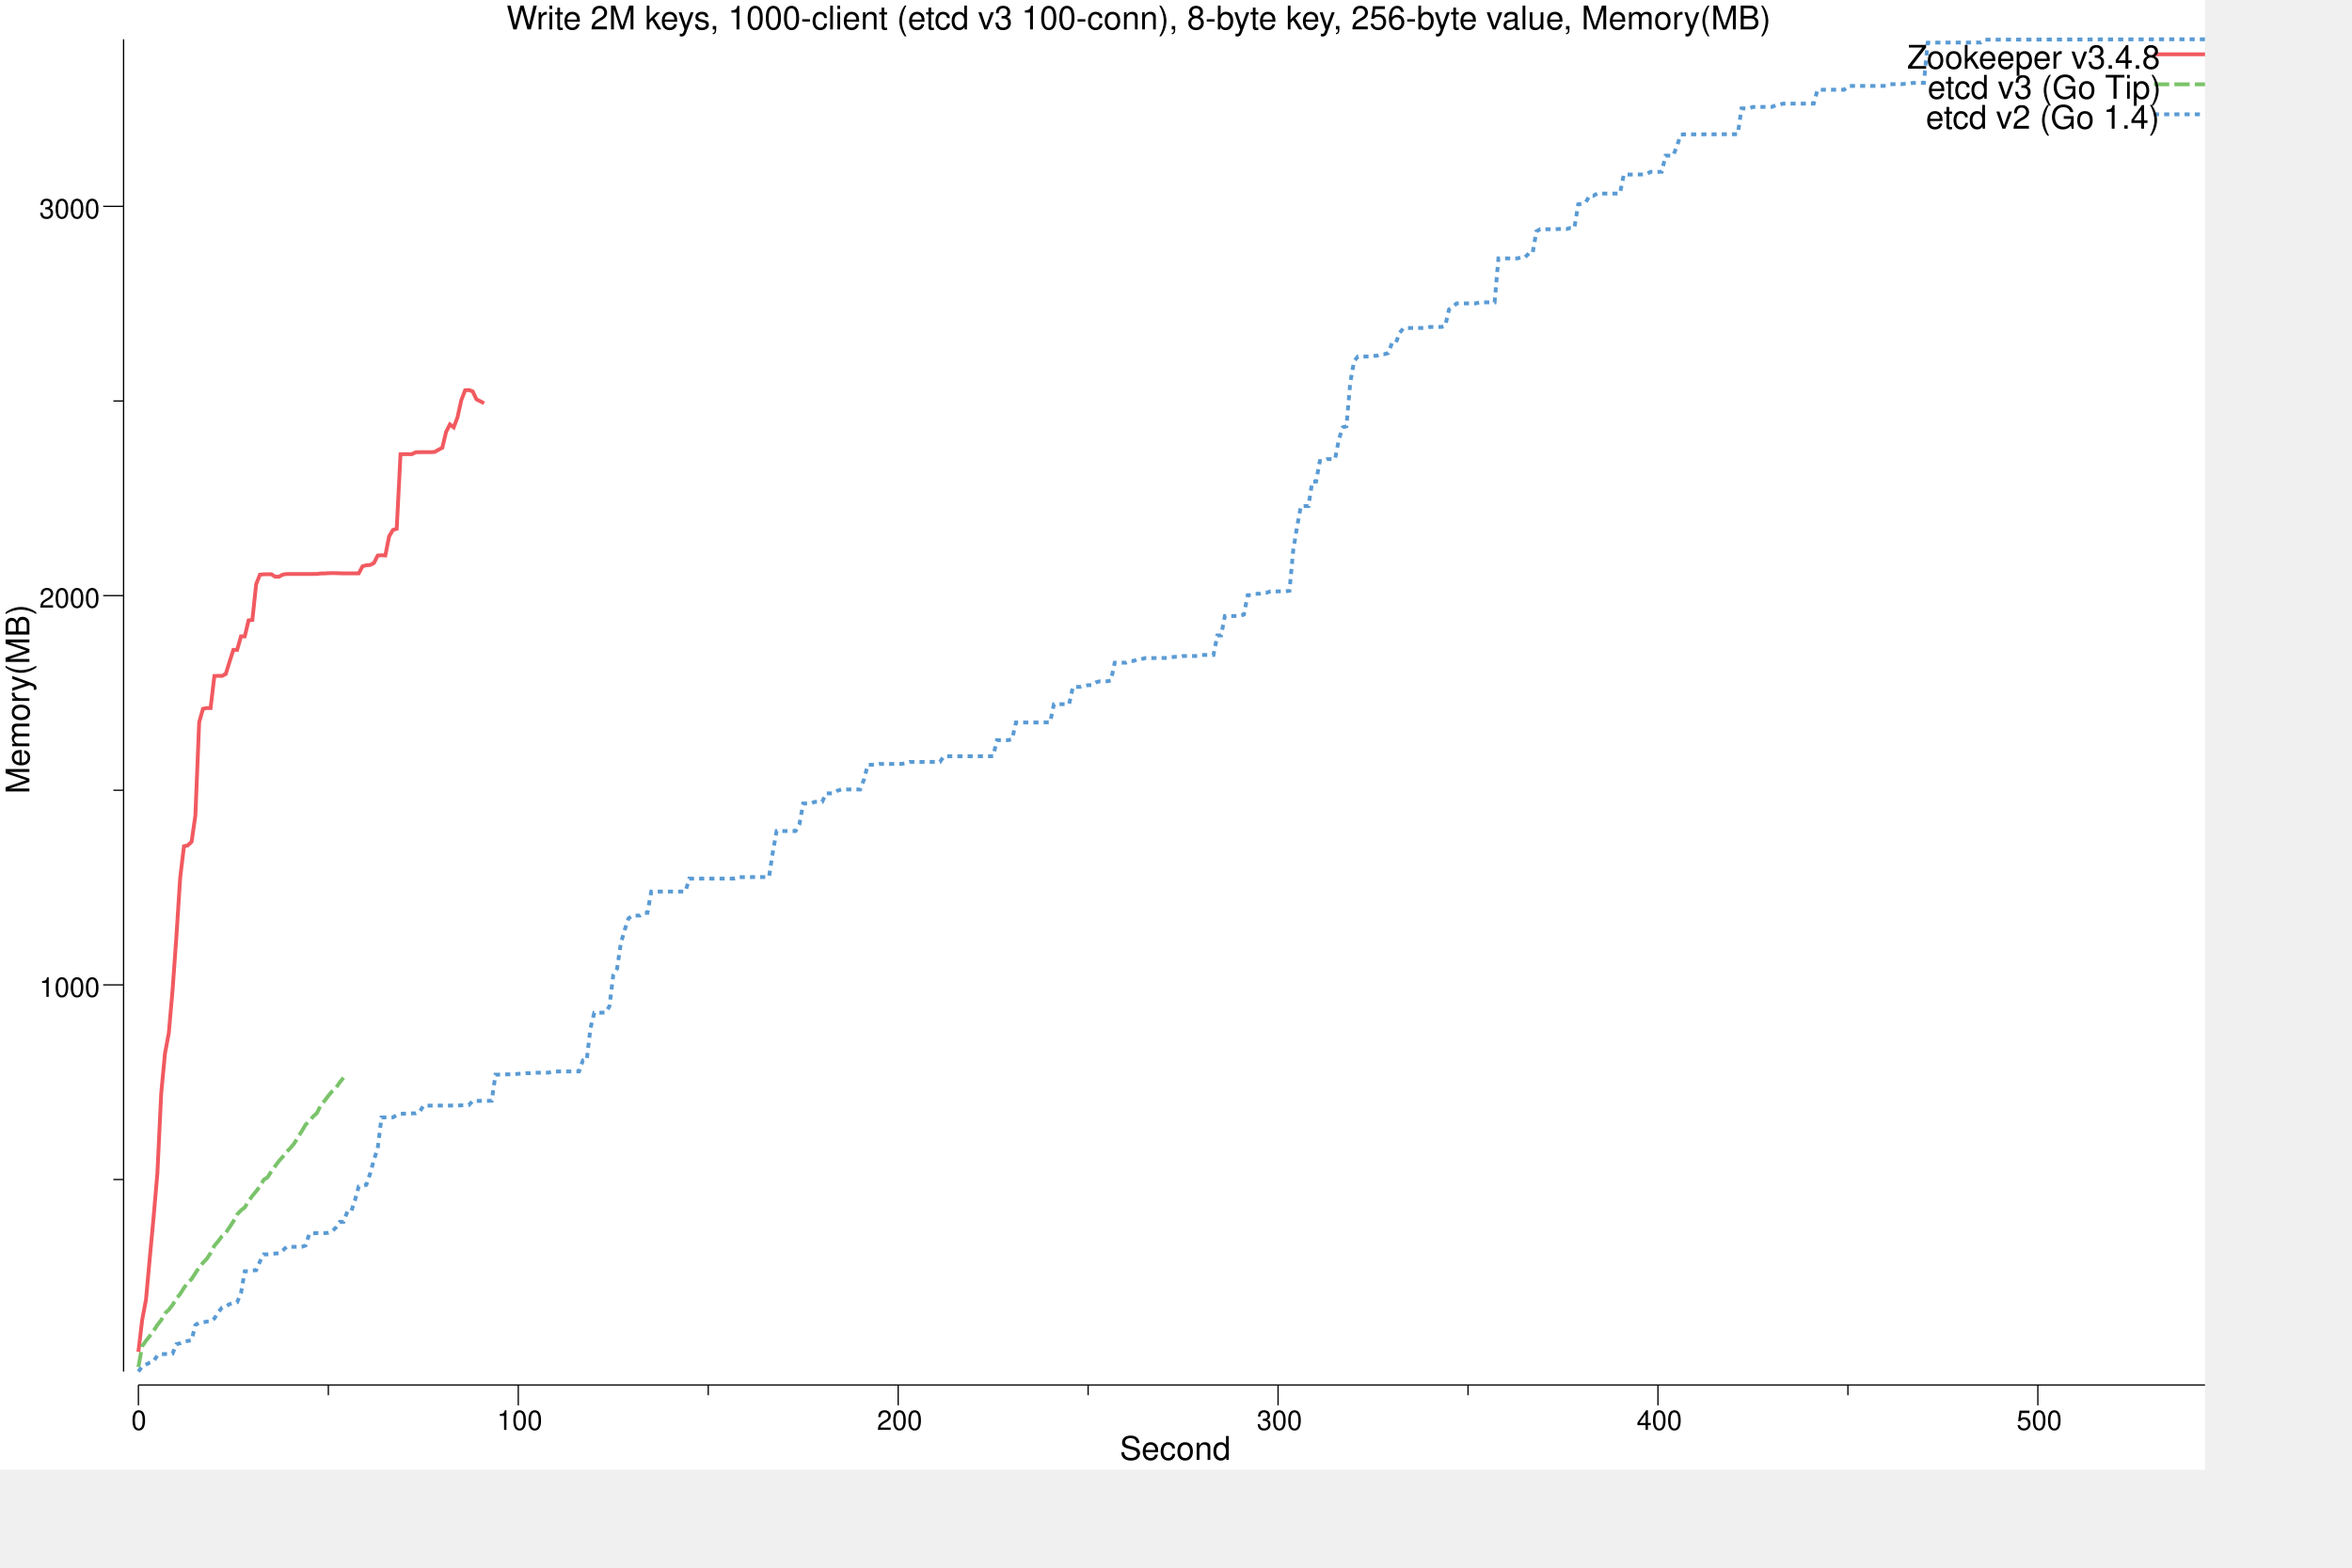
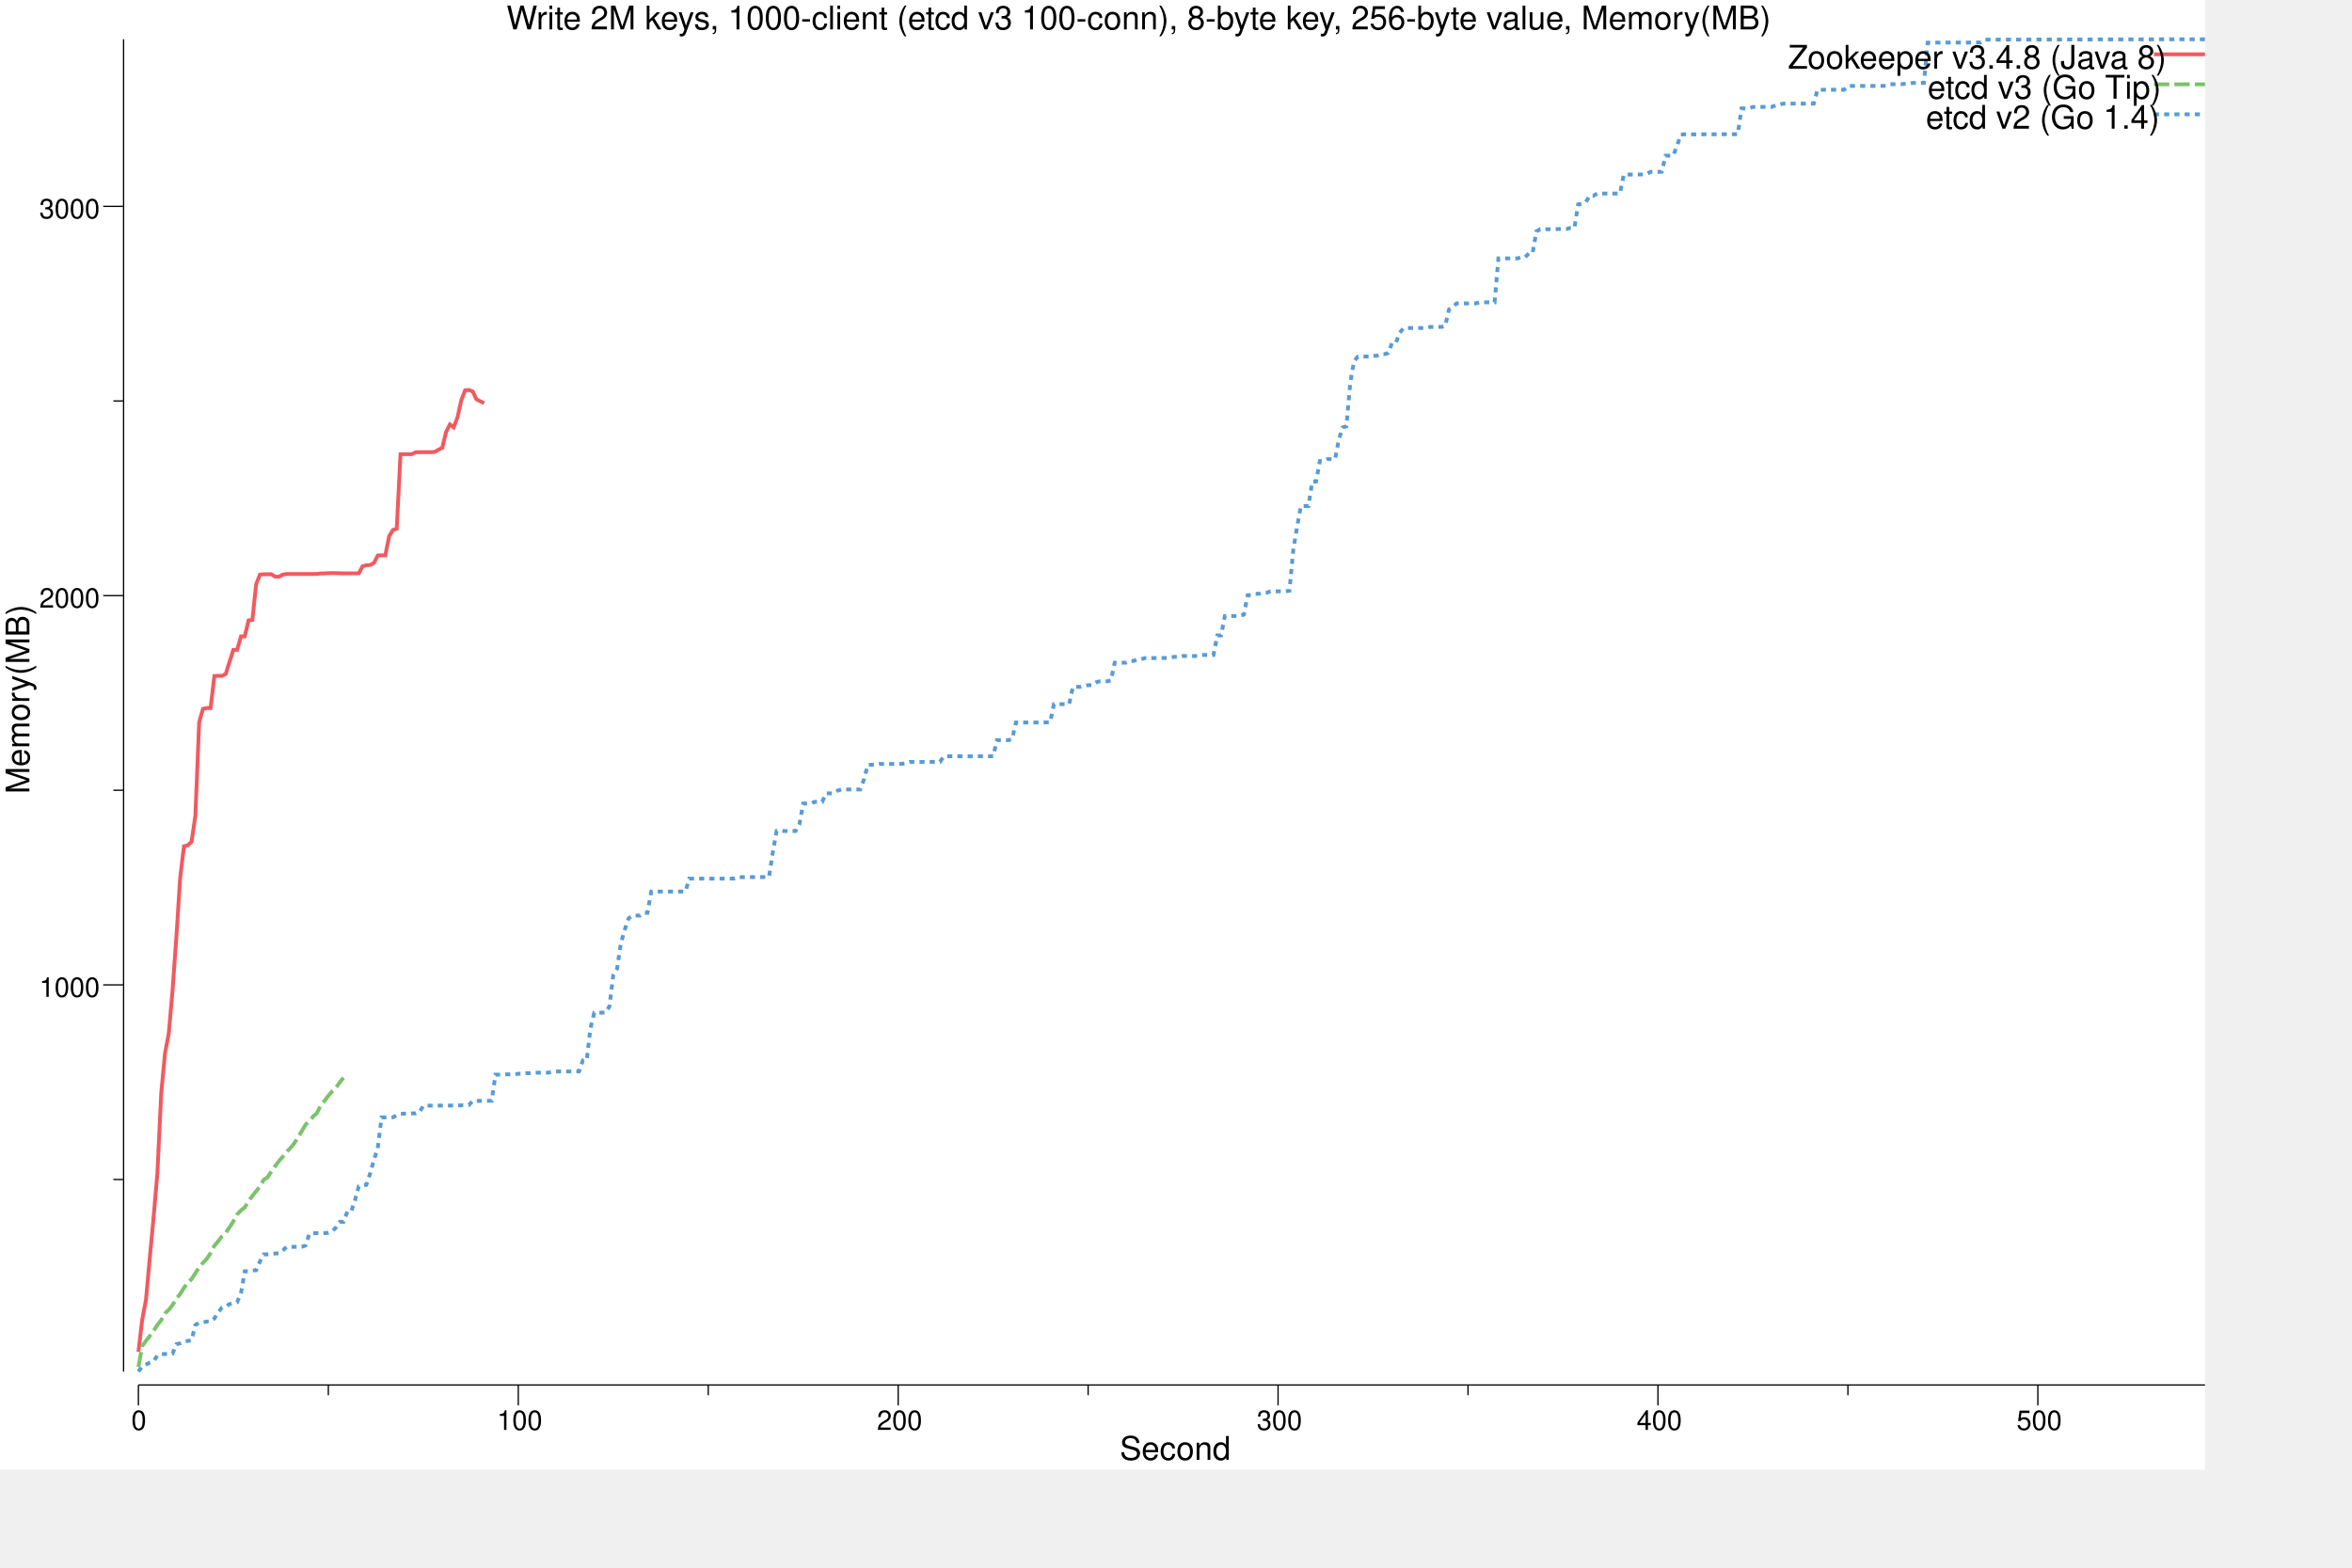
<svg xmlns="http://www.w3.org/2000/svg" width="12in" height="8in">
  <g transform="scale(1, -1) translate(0, -720)">
    <path d="M0,0L1080,0L1080,720L0,720Z" style="fill:#FFFFFF" />
    <text x="248.08" y="-705.6" transform="scale(1, -1)" style="font-family:Helvetica;font-weight:normal;font-style:normal;font-size:12pt">Write 2M keys, 1000-client (etcd v3 100-conn), 8-byte key, 256-byte value, Memory(MB)</text>
    <text x="548.46" y="-4.849" transform="scale(1, -1)" style="font-family:Helvetica;font-weight:normal;font-style:normal;font-size:12pt">Second</text>
    <text x="64.31" y="-19.498" transform="scale(1, -1)" style="font-family:Helvetica;font-weight:normal;font-style:normal;font-size:10pt">0</text>
    <text x="243.43" y="-19.498" transform="scale(1, -1)" style="font-family:Helvetica;font-weight:normal;font-style:normal;font-size:10pt">100</text>
    <text x="429.5" y="-19.498" transform="scale(1, -1)" style="font-family:Helvetica;font-weight:normal;font-style:normal;font-size:10pt">200</text>
    <text x="615.56" y="-19.498" transform="scale(1, -1)" style="font-family:Helvetica;font-weight:normal;font-style:normal;font-size:10pt">300</text>
    <text x="801.63" y="-19.498" transform="scale(1, -1)" style="font-family:Helvetica;font-weight:normal;font-style:normal;font-size:10pt">400</text>
    <text x="987.7" y="-19.498" transform="scale(1, -1)" style="font-family:Helvetica;font-weight:normal;font-style:normal;font-size:10pt">500</text>
    <path d="M67.786,31.498L67.786,41.498" style="fill:none;stroke:#000000;stroke-width:0.625" />
    <path d="M253.85,31.498L253.85,41.498" style="fill:none;stroke:#000000;stroke-width:0.625" />
    <path d="M439.92,31.498L439.92,41.498" style="fill:none;stroke:#000000;stroke-width:0.625" />
    <path d="M625.99,31.498L625.99,41.498" style="fill:none;stroke:#000000;stroke-width:0.625" />
    <path d="M812.06,31.498L812.06,41.498" style="fill:none;stroke:#000000;stroke-width:0.625" />
    <path d="M998.13,31.498L998.13,41.498" style="fill:none;stroke:#000000;stroke-width:0.625" />
    <path d="M160.82,36.498L160.82,41.498" style="fill:none;stroke:#000000;stroke-width:0.625" />
    <path d="M346.89,36.498L346.89,41.498" style="fill:none;stroke:#000000;stroke-width:0.625" />
    <path d="M532.96,36.498L532.96,41.498" style="fill:none;stroke:#000000;stroke-width:0.625" />
    <path d="M719.03,36.498L719.03,41.498" style="fill:none;stroke:#000000;stroke-width:0.625" />
    <path d="M905.1,36.498L905.1,41.498" style="fill:none;stroke:#000000;stroke-width:0.625" />
    <path d="M67.786,41.498L1080,41.498" style="fill:none;stroke:#000000;stroke-width:0.625" />
    <g transform="rotate(90)">
      <text x="331.08" y="14.399" transform="scale(1, -1)" style="font-family:Helvetica;font-weight:normal;font-style:normal;font-size:12pt">Memory(MB)</text>
    </g>
    <text x="19.248" y="-231.63" transform="scale(1, -1)" style="font-family:Helvetica;font-weight:normal;font-style:normal;font-size:10pt">1000</text>
    <text x="19.248" y="-422.33" transform="scale(1, -1)" style="font-family:Helvetica;font-weight:normal;font-style:normal;font-size:10pt">2000</text>
    <text x="19.248" y="-613.03" transform="scale(1, -1)" style="font-family:Helvetica;font-weight:normal;font-style:normal;font-size:10pt">3000</text>
    <path d="M50.529,237.51L60.529,237.51" style="fill:none;stroke:#000000;stroke-width:0.625" />
    <path d="M50.529,428.21L60.529,428.21" style="fill:none;stroke:#000000;stroke-width:0.625" />
    <path d="M50.529,618.91L60.529,618.91" style="fill:none;stroke:#000000;stroke-width:0.625" />
    <path d="M55.529,142.16L60.529,142.16" style="fill:none;stroke:#000000;stroke-width:0.625" />
    <path d="M55.529,332.86L60.529,332.86" style="fill:none;stroke:#000000;stroke-width:0.625" />
    <path d="M55.529,523.56L60.529,523.56" style="fill:none;stroke:#000000;stroke-width:0.625" />
    <path d="M60.529,48.06L60.529,700.75" style="fill:none;stroke:#000000;stroke-width:0.625" />
    <path d="M67.786,57.714L69.646,73.416L71.507,83.298L73.368,103.75L75.228,123.65L77.089,145.2L78.95,184.2L80.81,203.96L82.671,213.83L84.532,235.08L86.393,261.08L88.253,290.05L90.114,305.44L91.975,305.85L93.835,307.63L95.696,320.47L97.557,366.2L99.417,372.75L101.28,373.13L103.14,373.13L105,388.82L106.86,388.92L108.72,388.87L110.58,389.82L112.44,395.84L114.3,401.63L116.16,401.63L118.02,408.23L119.88,408.23L121.75,416.08L123.61,416.3L125.47,433.86L127.33,438.48L129.19,438.66L131.05,438.69L132.91,438.69L134.77,437.48L136.63,437.48L138.49,438.49L140.35,438.8L142.21,438.8L144.07,438.8L145.93,438.8L147.8,438.8L149.66,438.8L151.52,438.8L153.38,438.82L155.24,438.84L157.1,439.06L158.96,439.1L160.82,439.2L162.68,439.25L164.54,439.22L166.4,439.16L168.26,439.1L170.12,439.1L171.98,439.1L173.84,439.1L175.71,439.1L177.57,442.56L179.43,443.09L181.29,443.22L183.15,444.19L185.01,447.84L186.87,447.99L188.73,447.87L190.59,457.25L192.45,460.37L194.31,460.94L196.17,497.47L198.03,497.5L199.89,497.5L201.76,497.51L203.62,498.44L205.48,498.48L207.34,498.48L209.2,498.48L211.06,498.48L212.92,498.62L214.78,499.68L216.64,500.65L218.5,508.43L220.36,512.08L222.22,510.64L224.08,515.52L225.94,523.92L227.8,528.8L229.67,528.93L231.53,528.22L233.39,524.34L235.25,523.43L237.11,522.44" style="fill:none;stroke:#F15A60;stroke-width:1.875" />
    <path d="M67.786,50.271L69.646,60.545L71.507,63.152L73.368,65.485L75.228,68.006L77.089,70.931L78.95,73.271L80.81,76.618L82.671,78.326L84.532,80.723L86.393,83.855L88.253,86.111L90.114,89.087L91.975,91.668L93.835,93.39L95.696,96.279L97.557,99.08L99.417,101.37L101.28,103.29L103.14,106.12L105,109.74L106.86,111.91L108.72,114.39L110.58,116.07L112.44,118.79L114.3,121.67L116.16,125.09L118.02,127.04L119.88,128.51L121.75,131.53L123.61,134.15L125.47,136.42L127.33,138.83L129.19,142.06L131.05,143.23L132.91,146.16L134.77,148.73L136.63,151.23L138.49,153.29L140.35,155.68L142.21,157.57L144.07,159.79L145.93,162.84L147.8,165.82L149.66,169.01L151.52,170.8L153.38,173.04L155.24,174.72L157.1,178.53L158.96,180.68L160.82,183.19L162.68,185.36L164.54,187.02L166.4,189.77L168.26,192.06" style="fill:none;stroke:#7AC36A;stroke-width:1.875;stroke-dasharray:7.5,2.5" />
    <path d="M67.786,48.06L69.646,50.576L71.507,51.51L73.368,52.469L75.228,53.12L77.089,55.974L78.95,56.579L80.81,56.678L82.671,56.728L84.532,56.905L86.393,61.476L88.253,61.943L90.114,62.901L91.975,63.068L93.835,63.412L95.696,70.916L97.557,71.951L99.417,72.169L101.28,72.55L103.14,72.567L105,74.079L106.86,77.098L108.72,79.408L110.58,80.006L112.44,81.122L114.3,81.616L116.16,82.077L118.02,86.423L119.88,97.232L121.75,97.232L123.61,97.629L125.47,97.736L127.33,102.05L129.19,105.49L131.05,105.49L132.91,105.71L134.77,105.91L136.63,106.03L138.49,107.41L140.35,109.15L142.21,109.17L144.07,109.17L145.93,109.19L147.8,109.19L149.66,109.83L151.52,115.61L153.38,115.82L155.24,115.9L157.1,115.9L158.96,115.9L160.82,116.08L162.68,116.76L164.54,118.65L166.4,121.43L168.26,121.43L170.12,126.39L171.98,126.41L173.84,131.91L175.71,138.78L177.57,139.19L179.43,139.55L181.29,145.06L183.15,151.83L185.01,157.44L186.87,172.59L188.73,172.59L190.59,172.59L192.45,172.61L194.31,173.74L196.17,174.36L198.03,174.43L199.89,174.45L201.76,174.58L203.62,174.58L205.48,175.13L207.34,178.33L209.2,178.37L211.06,178.37L212.92,178.37L214.78,178.38L216.64,178.38L218.5,178.4L220.36,178.4L222.22,178.41L224.08,178.41L225.94,178.51L227.8,178.54L229.67,178.65L231.53,180.67L233.39,180.68L235.25,180.68L237.11,180.72L238.97,180.72L240.83,180.75L242.69,193.54L244.55,193.55L246.41,193.55L248.27,193.69L250.13,193.69L251.99,193.69L253.85,193.96L255.72,193.96L257.58,194.24L259.44,194.24L261.3,194.5L263.16,194.5L265.02,194.5L266.88,194.5L268.74,194.53L270.6,195.06L272.46,195.08L274.32,195.11L276.18,195.11L278.04,195.11L279.9,195.11L281.76,195.11L283.63,195.14L285.49,200.52L287.35,200.58L289.21,216.26L291.07,223.87L292.93,223.87L294.79,223.91L296.65,223.91L298.51,227.05L300.37,242.29L302.23,245.42L304.09,257.95L305.95,264.37L307.81,270.01L309.68,271.45L311.54,271.46L313.4,271.46L315.26,272.81L317.12,272.81L318.98,283.23L320.84,283.23L322.7,283.23L324.56,283.23L326.42,283.23L328.28,283.23L330.14,283.23L332,283.23L333.86,283.23L335.72,283.26L337.59,289.57L339.45,289.57L341.31,289.57L343.17,289.57L345.03,289.57L346.89,289.57L348.75,289.58L350.61,289.58L352.47,289.58L354.33,289.58L356.19,289.58L358.05,289.58L359.91,289.63L361.77,290.28L363.64,290.3L365.5,290.3L367.36,290.3L369.22,290.34L371.08,290.34L372.94,290.34L374.8,290.34L376.66,290.34L378.52,302.5L380.38,312.88L382.24,312.88L384.1,312.88L385.96,312.9L387.82,312.9L389.68,312.9L391.55,316.18L393.41,326.37L395.27,326.37L397.13,326.37L398.99,327.16L400.85,327.18L402.71,327.2L404.57,331.33L406.43,331.35L408.29,331.35L410.15,332.62L412.01,333.24L413.87,333.24L415.73,333.24L417.6,333.24L419.46,333.24L421.32,333.26L423.18,338.17L425.04,345.34L426.9,345.34L428.76,345.34L430.62,345.75L432.48,345.75L434.34,345.75L436.2,345.75L438.06,345.75L439.92,345.77L441.78,345.8L443.64,346.11L445.51,346.73L447.37,346.73L449.23,346.74L451.09,346.74L452.95,346.74L454.81,346.74L456.67,346.76L458.53,346.76L460.39,346.76L462.25,349.47L464.11,349.49L465.97,349.49L467.83,349.49L469.69,349.49L471.55,349.49L473.42,349.49L475.28,349.49L477.14,349.49L479,349.49L480.86,349.54L482.72,349.54L484.58,349.54L486.44,349.54L488.3,357.39L490.16,357.39L492.02,357.4L493.88,357.4L495.74,357.91L497.6,366.05L499.47,366.05L501.33,366.07L503.19,366.07L505.05,366.07L506.91,366.07L508.77,366.07L510.63,366.07L512.49,366.11L514.35,366.11L516.21,375L518.07,375.02L519.93,375.02L521.79,375.02L523.65,375.02L525.51,383.5L527.38,383.5L529.24,383.53L531.1,384.06L532.96,384.35L534.82,384.35L536.68,385.7L538.54,386.22L540.4,386.22L542.26,386.24L544.12,386.6L545.98,395.35L547.84,395.35L549.7,395.35L551.56,395.37L553.43,396.22L555.29,396.22L557.15,397.09L559.01,397.09L560.87,397.61L562.73,397.61L564.59,397.61L566.45,397.64L568.31,397.64L570.17,397.66L572.03,397.7L573.89,398.09L575.75,398.22L577.61,398.23L579.47,398.62L581.34,398.62L583.2,398.62L585.06,398.62L586.92,398.62L588.78,399.14L590.64,399.14L592.5,399.14L594.36,399.14L596.22,408.69L598.08,408.69L599.94,418.21L601.8,418.21L603.66,418.21L605.52,418.21L607.39,418.22L609.25,418.92L611.11,428.43L612.97,428.46L614.83,429.12L616.69,429.13L618.55,429.65L620.41,429.65L622.27,430.3L624.13,430.3L625.99,430.3L627.85,430.33L629.71,430.33L631.57,430.59L633.43,450.55L635.3,461.88L637.16,472.06L639.02,472.09L640.88,472.09L642.74,484.09L644.6,484.09L646.46,494.14L648.32,494.16L650.18,495.08L652.04,495.08L653.9,495.08L655.76,504.62L657.62,510.63L659.48,511.16L661.35,532.53L663.21,543.1L665.07,545.31L666.93,545.31L668.79,545.33L670.65,545.33L672.51,545.72L674.37,545.72L676.23,546.51L678.09,546.51L679.95,547.03L681.81,551.99L683.67,551.99L685.53,556.95L687.39,559.17L689.26,559.31L691.12,559.31L692.98,559.31L694.84,559.31L696.7,559.31L698.56,559.31L700.42,559.83L702.28,559.83L704.14,559.83L706,559.83L707.86,560.32L709.72,568.41L711.58,569.69L713.44,571.35L715.31,571.35L717.17,571.35L719.03,571.35L720.89,571.35L722.75,571.35L724.61,571.88L726.47,571.88L728.33,571.88L730.19,571.88L732.05,571.88L733.91,593.41L735.77,593.41L737.63,593.41L739.49,593.41L741.35,593.41L743.22,593.41L745.08,593.93L746.94,593.93L748.8,595.85L750.66,595.91L752.52,606.67L754.38,607.71L756.24,607.71L758.1,607.71L759.96,607.71L761.82,607.71L763.68,607.84L765.54,607.84L767.4,607.84L769.27,608.36L771.13,608.36L772.99,619.9L774.85,620.16L776.71,620.94L778.57,624.12L780.43,624.09L782.29,625.19L784.15,625.19L786.01,625.19L787.87,625.19L789.73,625.19L791.59,625.19L793.45,625.23L795.31,634.48L797.18,634.48L799.04,634.48L800.9,634.53L802.76,634.53L804.62,634.53L806.48,634.58L808.34,635.8L810.2,635.8L812.06,635.8L813.92,635.85L815.78,643.74L817.64,643.74L819.5,643.74L821.36,648.41L823.23,654.09L825.09,654.17L826.95,654.17L828.81,654.17L830.67,654.17L832.53,654.17L834.39,654.2L836.25,654.2L838.11,654.2L839.97,654.2L841.83,654.2L843.69,654.23L845.55,654.23L847.41,654.23L849.27,654.24L851.14,654.24L853,666.89L854.86,666.9L856.72,666.9L858.58,667.61L860.44,667.61L862.3,667.61L864.16,667.63L866.02,667.63L867.88,667.63L869.74,668.42L871.6,668.82L873.46,669.22L875.32,669.22L877.18,669.22L879.05,669.24L880.91,669.24L882.77,669.24L884.63,669.24L886.49,669.25L888.35,669.25L890.21,676.03L892.07,676.03L893.93,676.04L895.79,676.04L897.65,676.04L899.51,676.04L901.37,676.04L903.23,676.04L905.1,677.87L906.96,677.89L908.82,677.89L910.68,677.89L912.54,677.91L914.4,677.91L916.26,677.91L918.12,677.91L919.98,677.92L921.84,677.92L923.7,677.92L925.56,678.74L927.42,678.77L929.28,678.77L931.14,678.77L933.01,678.93L934.87,678.96L936.73,679.36L938.59,679.36L940.45,679.36L942.31,679.37L944.17,699.09L946.03,699.14L947.89,699.14L949.75,699.14L951.61,699.14L953.47,699.15L955.33,699.15L957.19,699.16L959.06,699.16L960.92,699.16L962.78,699.16L964.64,699.16L966.5,699.18L968.36,699.18L970.22,699.18L972.08,700.54L973.94,700.58L975.8,700.58L977.66,700.58L979.52,700.58L981.38,700.59L983.24,700.59L985.1,700.59L986.97,700.59L988.83,700.6L990.69,700.6L992.55,700.6L994.41,700.6L996.27,700.6L998.13,700.62L999.99,700.62L1001.9,700.62L1003.7,700.62L1005.6,700.63L1007.4,700.63L1009.3,700.63L1011.2,700.65L1013,700.65L1014.9,700.65L1016.7,700.65L1018.6,700.67L1020.5,700.67L1022.3,700.67L1024.2,700.67L1026,700.69L1027.9,700.69L1029.8,700.69L1031.6,700.69L1033.5,700.69L1035.3,700.7L1037.2,700.7L1039.1,700.7L1040.9,700.7L1042.8,700.72L1044.6,700.72L1046.5,700.72L1048.4,700.72L1050.2,700.72L1052.1,700.73L1054,700.73L1055.8,700.73L1057.7,700.75L1059.5,700.75L1061.4,700.75L1063.3,700.75L1065.1,700.75L1067,700.75L1068.8,700.75L1070.7,700.75L1072.6,700.75L1074.4,700.75L1076.3,700.75L1078.1,700.75L1080,700.75" style="fill:none;stroke:#5A9BD4;stroke-width:1.875;stroke-dasharray:2.5,2.5" />
    <path d="M1055,693.4L1080,693.4" style="fill:none;stroke:#F15A60;stroke-width:1.875" />
-     <text x="934.09" y="-686.35" transform="scale(1, -1)" style="font-family:Helvetica;font-weight:normal;font-style:normal;font-size:12pt">Zookeeper v3.4.8</text>
+     <text x="875.74" y="-686.35" transform="scale(1, -1)" style="font-family:Helvetica;font-weight:normal;font-style:normal;font-size:12pt">Zookeeper v3.4.8 (Java 8)</text>
    <path d="M1055,678.7L1080,678.7" style="fill:none;stroke:#7AC36A;stroke-width:1.875;stroke-dasharray:7.5,2.5" />
    <text x="944.13" y="-671.65" transform="scale(1, -1)" style="font-family:Helvetica;font-weight:normal;font-style:normal;font-size:12pt">etcd v3 (Go Tip)</text>
    <path d="M1055,664L1080,664" style="fill:none;stroke:#5A9BD4;stroke-width:1.875;stroke-dasharray:2.5,2.5" />
    <text x="943.28" y="-656.95" transform="scale(1, -1)" style="font-family:Helvetica;font-weight:normal;font-style:normal;font-size:12pt">etcd v2 (Go 1.4)</text>
  </g>
</svg>
